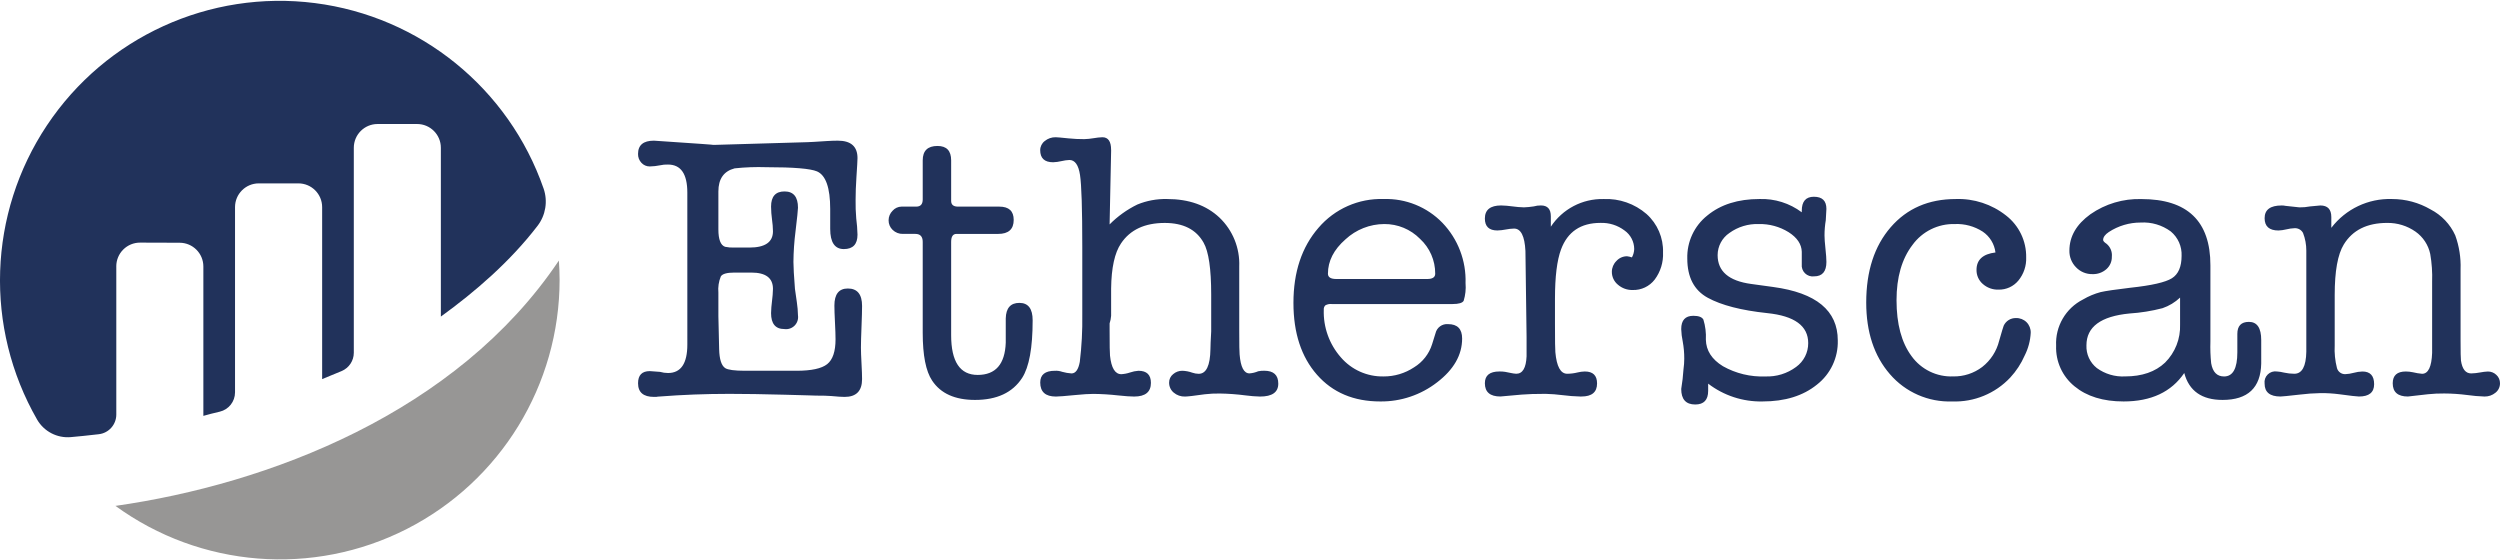
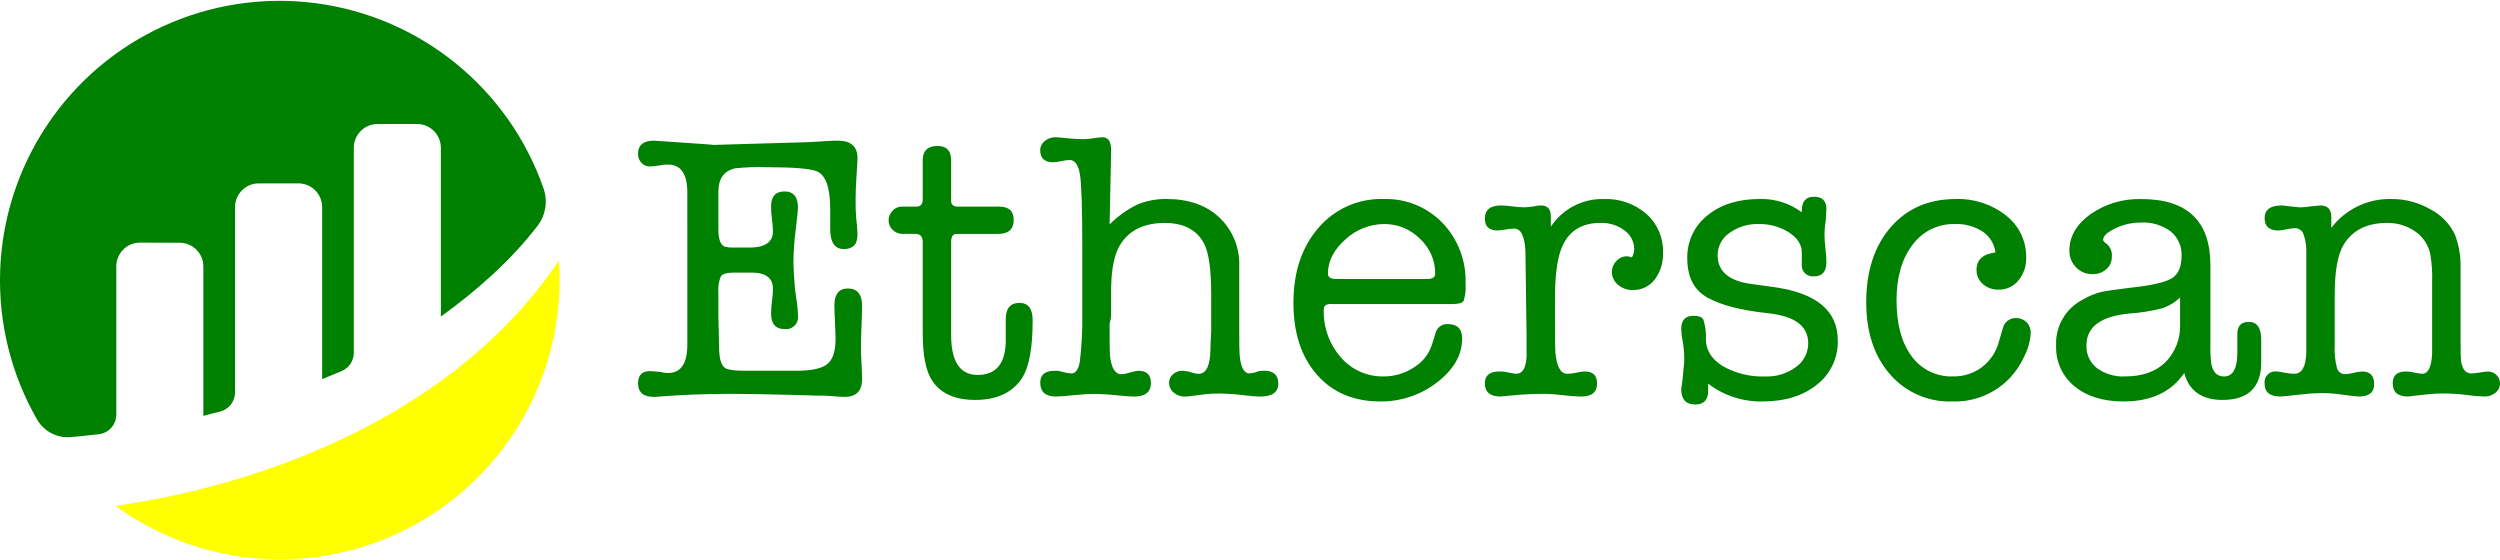
<svg xmlns="http://www.w3.org/2000/svg" width="542.249" height="121.333" viewBox="0 0 542.249 121.333">
  <g id="logo-etherscan" transform="translate(-219.378 -213.334)">
-     <path id="Path_8" data-name="Path 8" d="M12.333-43.9q0-6.084-4.193-6.084a6.742,6.742,0,0,0-1.727.164,12.4,12.4,0,0,1-2.22.247,2.4,2.4,0,0,1-1.809-.781,2.7,2.7,0,0,1-.74-1.932q0-2.878,3.442-2.878.082,0,1.228.082,12.29.822,11.472.822H18.6l19.747-.576q.574,0,4.261-.247,1.31-.082,2.375-.082,4.261,0,4.261,3.782,0,.658-.235,4.193-.176,2.631-.176,4.851a39.538,39.538,0,0,0,.137,4.029,34.314,34.314,0,0,1,.274,3.535q0,3.124-2.96,3.124t-2.96-4.378v-4.295q0-6.938-2.867-8.178-2.131-.908-10.98-.908a49.477,49.477,0,0,0-6.883.251q-3.524.919-3.524,5.011v8.222q0,3.289,1.459,3.782a7.91,7.91,0,0,0,1.946.164h3.325q5.109,0,5.109-3.535a20.357,20.357,0,0,0-.206-2.549,21.659,21.659,0,0,1-.206-2.8q0-3.289,2.919-3.289t2.919,3.535q0,.658-.532,5.1a56.592,56.592,0,0,0-.455,6.66q0,1.644.329,5.838.082.658.411,2.878a22.476,22.476,0,0,1,.247,2.878,2.616,2.616,0,0,1-2.96,2.96q-2.878,0-2.878-3.453a24.115,24.115,0,0,1,.206-2.631,24.116,24.116,0,0,0,.206-2.631q0-3.535-4.686-3.535h-3.7q-2.384,0-2.919.822a7.5,7.5,0,0,0-.534,3.535v5.1q0,1.315.082,3.535.082,2.713.082,3.618.082,3.289,1.315,4.111.9.576,4.275.576H36.012q4.851,0,6.66-1.439t1.809-5.385q0-1.233-.123-3.659T44.234-19.4q0-3.7,2.92-3.7,3.082,0,3.082,3.782,0,1.48-.123,4.522t-.123,4.522q0,1.151.123,3.412t.123,3.412q0,3.864-3.782,3.864-.9,0-2.878-.188Q42.589.13,39.958.13q.576,0-6.413-.188T21.459-.247q-7.729,0-15.128.576a3.811,3.811,0,0,0-.74.082H5.1q-3.453,0-3.453-2.96,0-2.631,2.549-2.631.411,0,2.22.164a6.562,6.562,0,0,0,1.727.247q4.193,0,4.193-6.166ZM81.4-11.346v-5.262q.082-3.371,2.96-3.371T87.234-16.2q0,8.962-2.287,12.5-3.1,4.769-10.207,4.769-6.533,0-9.309-4.193-2.041-3.042-2.041-10.36V-33.216q0-1.727-1.6-1.727H59.1a3.058,3.058,0,0,1-2.228-.863,2.822,2.822,0,0,1-.883-2.1,2.9,2.9,0,0,1,.863-2.055,2.619,2.619,0,0,1,1.932-.9h3.207q1.4,0,1.4-1.562v-8.469q0-3.124,3.207-3.124,2.96,0,2.96,3.124v8.8q0,1.233,1.48,1.233H80q3.124,0,3.124,2.878,0,3.042-3.371,3.042H70.708q-1.151,0-1.151,1.727v20.226q0,8.633,5.753,8.633Q81.146-4.358,81.4-11.346Zm22.857-41.672L103.924-37a22.145,22.145,0,0,1,6.02-4.316,15.932,15.932,0,0,1,6.431-1.192q7.091,0,11.38,4.029a13.875,13.875,0,0,1,4.288,10.606v13.731q0,4.851.082,5.344.329,4.111,2.138,4.111a5.954,5.954,0,0,0,1.891-.46,5.988,5.988,0,0,1,1.316-.116q3.042,0,3.042,2.8t-3.946,2.8a28.465,28.465,0,0,1-3.124-.247,49.442,49.442,0,0,0-5.591-.411,24.862,24.862,0,0,0-3.289.164q-3.453.493-4.275.493a3.61,3.61,0,0,1-2.467-.863,2.771,2.771,0,0,1-.987-2.179,2.3,2.3,0,0,1,.863-1.809,3,3,0,0,1,2.014-.74,6.921,6.921,0,0,1,2.138.411,4.426,4.426,0,0,0,1.4.247q2.467,0,2.549-5.344,0-.987.164-3.864v-7.975q0-8.386-1.651-11.264-2.393-4.275-8.418-4.275-6.52,0-9.491,4.44-2.063,3.042-2.145,9.784v5.92a6.968,6.968,0,0,1-.329,1.644v1.562q0,4.686.085,5.426.423,4.029,2.451,4.029a7.122,7.122,0,0,0,1.9-.37,7.06,7.06,0,0,1,1.818-.37q2.706,0,2.706,2.626,0,2.965-3.642,2.965-1.16,0-3.478-.247a52.935,52.935,0,0,0-5.381-.329q-1.407,0-3.89.247-3.312.329-4.223.329-3.394,0-3.394-3.05,0-2.541,3.182-2.541a4.067,4.067,0,0,1,1.59.23,10,10,0,0,0,2.009.346q1.34,0,1.8-2.508A75.317,75.317,0,0,0,98-17.43V-32.147q0-12.333-.493-15.58t-2.3-3.248a9.084,9.084,0,0,0-1.727.247,9.206,9.206,0,0,1-1.809.247q-2.8,0-2.8-2.631a2.49,2.49,0,0,1,.987-1.973,3.6,3.6,0,0,1,2.384-.822q.411,0,2.8.247a32.293,32.293,0,0,0,3.371.164,14.209,14.209,0,0,0,2.055-.206,13.985,13.985,0,0,1,1.891-.206q1.891,0,1.891,2.725Zm76.874,28.78a10.017,10.017,0,0,1-.412,3.809q-.412.7-2.391.7H152.11a2.3,2.3,0,0,0-1.4.289,1.207,1.207,0,0,0-.33.951,14.89,14.89,0,0,0,3.71,10.331,11.9,11.9,0,0,0,9.234,4.133A11.85,11.85,0,0,0,169.958-6a9.025,9.025,0,0,0,3.916-5.015l.743-2.384a2.557,2.557,0,0,1,2.72-1.973q3.051,0,3.051,3.124,0,5.344-5.426,9.5A19.762,19.762,0,0,1,162.628,1.4Q154,1.4,148.9-4.4t-5.1-15.58q0-10.031,5.426-16.279a17.842,17.842,0,0,1,14.142-6.249,17.009,17.009,0,0,1,12.744,5.161A18.037,18.037,0,0,1,181.128-24.238ZM151.282-26.31q0,1.151,1.815,1.151h19.72q1.733,0,1.733-1.151a10.2,10.2,0,0,0-3.3-7.564,10.768,10.768,0,0,0-7.756-3.207,12.466,12.466,0,0,0-8.416,3.33Q151.282-30.421,151.282-26.31Zm48.345-12.455v2.26a13.356,13.356,0,0,1,11.428-6,13.345,13.345,0,0,1,9.332,3.248,10.763,10.763,0,0,1,3.577,8.345,9.123,9.123,0,0,1-1.809,5.879,5.808,5.808,0,0,1-4.769,2.261,4.7,4.7,0,0,1-3.207-1.151,3.582,3.582,0,0,1-1.315-2.8,3.292,3.292,0,0,1,.987-2.343,3.1,3.1,0,0,1,2.3-1.028,5.012,5.012,0,0,1,1.069.247,4.093,4.093,0,0,0,.493-1.809,4.955,4.955,0,0,0-2.1-4.029,8.2,8.2,0,0,0-5.221-1.644q-6.413,0-8.551,5.755-1.315,3.535-1.315,10.688v5.426q0,5.509.083,6.166.414,4.686,2.572,4.686a9.5,9.5,0,0,0,2.239-.281A7.127,7.127,0,0,1,207-5.1q2.655,0,2.655,2.591,0,2.835-3.371,2.835h-.329a36.128,36.128,0,0,1-3.741-.288,36.128,36.128,0,0,0-3.741-.288q-3.289,0-5.18.164l-4.6.411q-3.371,0-3.371-2.878,0-2.549,3.153-2.549a6.938,6.938,0,0,1,1.245.082l1.245.247a7.056,7.056,0,0,0,1.161.164q2.075,0,2.24-3.782v-4.193l-.247-18.664q-.247-4.851-2.467-4.851a10.954,10.954,0,0,0-1.809.206,10.953,10.953,0,0,1-1.809.206q-2.713,0-2.713-2.591,0-2.835,3.535-2.835a21.809,21.809,0,0,1,2.467.206,21.808,21.808,0,0,0,2.467.206,17.634,17.634,0,0,0,2.138-.206,5.265,5.265,0,0,1,1.562-.206Q199.627-41.109,199.627-38.765Zm45.251-3.742a14.463,14.463,0,0,1,9.178,2.878v-.329q0-3.042,2.631-3.042,2.713,0,2.713,2.631,0,.493-.137,2.467a20,20,0,0,0-.274,3.289q0,.987.206,2.878t.206,2.878q0,3.124-2.672,3.124a2.388,2.388,0,0,1-2.672-2.631v-2.713q-.082-2.467-2.849-4.234a11.782,11.782,0,0,0-6.484-1.768,10.255,10.255,0,0,0-6.359,1.932,5.822,5.822,0,0,0-2.56,4.81q0,5.262,7.258,6.249l4.784.658q14.021,1.891,14.021,11.593a11.744,11.744,0,0,1-4.509,9.578Q252.849,1.4,245.552,1.4a18.745,18.745,0,0,1-11.8-3.864V-.9q0,2.96-2.8,2.96-3.042,0-3.042-3.371a42.116,42.116,0,0,0,.493-4.275,16.26,16.26,0,0,0,.164-2.3,19.769,19.769,0,0,0-.329-3.7,15.444,15.444,0,0,1-.329-2.713q0-2.878,2.631-2.878,1.727,0,2.179.822A12.664,12.664,0,0,1,233.254-12q.082,3.535,3.7,5.755a17.357,17.357,0,0,0,9.208,2.22,10.492,10.492,0,0,0,6.66-2.055,6.315,6.315,0,0,0,2.631-5.18q0-5.591-8.88-6.5-8.469-.9-12.908-3.33t-4.44-8.51a11.513,11.513,0,0,1,4.343-9.332Q237.912-42.507,244.878-42.507Zm47.08,15.375q0-3.289,4.111-3.782a6.4,6.4,0,0,0-2.765-4.522,10.358,10.358,0,0,0-6.066-1.644,10.983,10.983,0,0,0-9.162,4.522q-3.467,4.522-3.467,12,0,7.729,3.257,12.127a10.6,10.6,0,0,0,9.029,4.4A10.066,10.066,0,0,0,293.2-6.084a10.339,10.339,0,0,0,3.669-5.673q.825-2.878.989-3.289A2.866,2.866,0,0,1,300.5-16.69a3.132,3.132,0,0,1,2.309.9,3.114,3.114,0,0,1,.907,2.3A12.289,12.289,0,0,1,302.4-8.551a17.126,17.126,0,0,1-3.124,4.769A16.45,16.45,0,0,1,286.7,1.4a17.04,17.04,0,0,1-13.525-5.92q-5.139-5.92-5.139-15.539,0-10.2,5.3-16.32t14.1-6.125a16.667,16.667,0,0,1,10.935,3.577,11.25,11.25,0,0,1,4.358,9.085,7.45,7.45,0,0,1-1.685,5.015,5.422,5.422,0,0,1-4.316,1.973,4.88,4.88,0,0,1-3.412-1.233A3.949,3.949,0,0,1,291.958-27.132Zm53.36,28.2q-6.742,0-8.3-5.838Q332.821,1.4,323.859,1.4q-6.66,0-10.647-3.289a10.821,10.821,0,0,1-3.988-8.8,10.668,10.668,0,0,1,5.838-10.031,15.3,15.3,0,0,1,3.823-1.6q1.6-.37,6.454-.946,6.906-.74,9-2.055t2.1-4.851a6.5,6.5,0,0,0-2.343-5.3,9.994,9.994,0,0,0-6.536-1.932,12.562,12.562,0,0,0-6.906,2.055q-1.233.822-1.233,1.727,0,.329.74.822a3.2,3.2,0,0,1,1.151,2.8,3.485,3.485,0,0,1-1.192,2.713,4.327,4.327,0,0,1-3,1.069,4.786,4.786,0,0,1-3.577-1.48,4.994,4.994,0,0,1-1.439-3.618q0-4.6,4.563-7.893a18.408,18.408,0,0,1,11.058-3.289q14.964,0,14.964,14.357v16.573a35,35,0,0,0,.164,4.676q.493,2.871,2.8,2.871,2.878,0,2.878-5.226v-4q0-2.613,2.509-2.613,2.671,0,2.671,3.946v5.1Q353.54,1.069,345.318,1.069ZM336.11-15.293V-21.13a10.518,10.518,0,0,1-3.808,2.3,38.05,38.05,0,0,1-7.165,1.151q-9.336.9-9.336,6.906a5.978,5.978,0,0,0,2.261,4.933,9.535,9.535,0,0,0,6.125,1.809q5.509,0,8.674-3A11.094,11.094,0,0,0,336.11-15.293ZM368.915-38.6v2.342a15.912,15.912,0,0,1,13.155-6.249,16.607,16.607,0,0,1,8.386,2.261,11.821,11.821,0,0,1,5.344,5.632,19.494,19.494,0,0,1,1.151,7.317v15.622q0,3.535.082,4.193.411,2.8,2.22,2.8a11.9,11.9,0,0,0,1.932-.206,11.545,11.545,0,0,1,1.685-.206,2.6,2.6,0,0,1,1.85.74,2.4,2.4,0,0,1,.781,1.809,2.568,2.568,0,0,1-.987,2.055,3.6,3.6,0,0,1-2.384.822A34.745,34.745,0,0,1,398.349,0a39.894,39.894,0,0,0-4.933-.329,31.218,31.218,0,0,0-3.535.164q-4.111.493-4.358.493-3.289,0-3.289-2.878,0-2.549,2.851-2.549a7.906,7.906,0,0,1,1.508.164A14.037,14.037,0,0,0,388.6-4.6q2.012,0,2.18-4.522V-24.583a29.05,29.05,0,0,0-.41-6,7.924,7.924,0,0,0-3.194-4.851,10.455,10.455,0,0,0-6.142-1.891q-6.553,0-9.419,4.686-1.966,3.207-1.966,10.935v10.935a16.3,16.3,0,0,0,.493,4.933,1.809,1.809,0,0,0,1.809,1.315,7.971,7.971,0,0,0,1.809-.288,8.132,8.132,0,0,1,1.891-.288q2.549,0,2.549,2.754,0,2.672-3.289,2.672-.658,0-4.275-.493a29.985,29.985,0,0,0-4.029-.247,42.637,42.637,0,0,0-4.6.329q-3.618.411-4.111.411-3.453,0-3.453-2.8a2.347,2.347,0,0,1,2.68-2.631,8.841,8.841,0,0,1,1.549.247,10.389,10.389,0,0,0,2.219.247q2.513,0,2.6-4.769V-31.325a10.477,10.477,0,0,0-.712-3.823,1.953,1.953,0,0,0-1.885-1.028,8.8,8.8,0,0,0-1.716.247,8.8,8.8,0,0,1-1.716.247q-3.015,0-3.015-2.672,0-2.754,3.7-2.754a3.459,3.459,0,0,1,.822.082l3.042.329a11.394,11.394,0,0,0,2.3-.206q2.138-.206,2.22-.206Q368.915-41.109,368.915-38.6Z" transform="translate(356.125 299.009)" fill="#21325b" />
+     <path id="Path_8" data-name="Path 8" d="M12.333-43.9q0-6.084-4.193-6.084a6.742,6.742,0,0,0-1.727.164,12.4,12.4,0,0,1-2.22.247,2.4,2.4,0,0,1-1.809-.781,2.7,2.7,0,0,1-.74-1.932q0-2.878,3.442-2.878.082,0,1.228.082,12.29.822,11.472.822H18.6l19.747-.576q.574,0,4.261-.247,1.31-.082,2.375-.082,4.261,0,4.261,3.782,0,.658-.235,4.193-.176,2.631-.176,4.851a39.538,39.538,0,0,0,.137,4.029,34.314,34.314,0,0,1,.274,3.535q0,3.124-2.96,3.124t-2.96-4.378v-4.295q0-6.938-2.867-8.178-2.131-.908-10.98-.908a49.477,49.477,0,0,0-6.883.251q-3.524.919-3.524,5.011v8.222q0,3.289,1.459,3.782a7.91,7.91,0,0,0,1.946.164h3.325q5.109,0,5.109-3.535a20.357,20.357,0,0,0-.206-2.549,21.659,21.659,0,0,1-.206-2.8q0-3.289,2.919-3.289t2.919,3.535q0,.658-.532,5.1a56.592,56.592,0,0,0-.455,6.66q0,1.644.329,5.838.082.658.411,2.878a22.476,22.476,0,0,1,.247,2.878,2.616,2.616,0,0,1-2.96,2.96q-2.878,0-2.878-3.453a24.115,24.115,0,0,1,.206-2.631,24.116,24.116,0,0,0,.206-2.631q0-3.535-4.686-3.535h-3.7q-2.384,0-2.919.822a7.5,7.5,0,0,0-.534,3.535v5.1q0,1.315.082,3.535.082,2.713.082,3.618.082,3.289,1.315,4.111.9.576,4.275.576H36.012q4.851,0,6.66-1.439t1.809-5.385q0-1.233-.123-3.659T44.234-19.4q0-3.7,2.92-3.7,3.082,0,3.082,3.782,0,1.48-.123,4.522t-.123,4.522q0,1.151.123,3.412t.123,3.412q0,3.864-3.782,3.864-.9,0-2.878-.188Q42.589.13,39.958.13q.576,0-6.413-.188T21.459-.247q-7.729,0-15.128.576a3.811,3.811,0,0,0-.74.082H5.1q-3.453,0-3.453-2.96,0-2.631,2.549-2.631.411,0,2.22.164a6.562,6.562,0,0,0,1.727.247q4.193,0,4.193-6.166ZM81.4-11.346v-5.262q.082-3.371,2.96-3.371T87.234-16.2q0,8.962-2.287,12.5-3.1,4.769-10.207,4.769-6.533,0-9.309-4.193-2.041-3.042-2.041-10.36V-33.216q0-1.727-1.6-1.727H59.1a3.058,3.058,0,0,1-2.228-.863,2.822,2.822,0,0,1-.883-2.1,2.9,2.9,0,0,1,.863-2.055,2.619,2.619,0,0,1,1.932-.9h3.207q1.4,0,1.4-1.562v-8.469q0-3.124,3.207-3.124,2.96,0,2.96,3.124v8.8q0,1.233,1.48,1.233H80q3.124,0,3.124,2.878,0,3.042-3.371,3.042H70.708q-1.151,0-1.151,1.727v20.226q0,8.633,5.753,8.633Q81.146-4.358,81.4-11.346Zm22.857-41.672L103.924-37a22.145,22.145,0,0,1,6.02-4.316,15.932,15.932,0,0,1,6.431-1.192q7.091,0,11.38,4.029a13.875,13.875,0,0,1,4.288,10.606v13.731q0,4.851.082,5.344.329,4.111,2.138,4.111a5.954,5.954,0,0,0,1.891-.46,5.988,5.988,0,0,1,1.316-.116q3.042,0,3.042,2.8t-3.946,2.8a28.465,28.465,0,0,1-3.124-.247,49.442,49.442,0,0,0-5.591-.411,24.862,24.862,0,0,0-3.289.164q-3.453.493-4.275.493a3.61,3.61,0,0,1-2.467-.863,2.771,2.771,0,0,1-.987-2.179,2.3,2.3,0,0,1,.863-1.809,3,3,0,0,1,2.014-.74,6.921,6.921,0,0,1,2.138.411,4.426,4.426,0,0,0,1.4.247q2.467,0,2.549-5.344,0-.987.164-3.864v-7.975q0-8.386-1.651-11.264-2.393-4.275-8.418-4.275-6.52,0-9.491,4.44-2.063,3.042-2.145,9.784v5.92a6.968,6.968,0,0,1-.329,1.644v1.562q0,4.686.085,5.426.423,4.029,2.451,4.029a7.122,7.122,0,0,0,1.9-.37,7.06,7.06,0,0,1,1.818-.37q2.706,0,2.706,2.626,0,2.965-3.642,2.965-1.16,0-3.478-.247a52.935,52.935,0,0,0-5.381-.329q-1.407,0-3.89.247-3.312.329-4.223.329-3.394,0-3.394-3.05,0-2.541,3.182-2.541a4.067,4.067,0,0,1,1.59.23,10,10,0,0,0,2.009.346q1.34,0,1.8-2.508A75.317,75.317,0,0,0,98-17.43V-32.147q0-12.333-.493-15.58t-2.3-3.248a9.084,9.084,0,0,0-1.727.247,9.206,9.206,0,0,1-1.809.247q-2.8,0-2.8-2.631a2.49,2.49,0,0,1,.987-1.973,3.6,3.6,0,0,1,2.384-.822q.411,0,2.8.247a32.293,32.293,0,0,0,3.371.164,14.209,14.209,0,0,0,2.055-.206,13.985,13.985,0,0,1,1.891-.206q1.891,0,1.891,2.725Zm76.874,28.78a10.017,10.017,0,0,1-.412,3.809q-.412.7-2.391.7H152.11a2.3,2.3,0,0,0-1.4.289,1.207,1.207,0,0,0-.33.951,14.89,14.89,0,0,0,3.71,10.331,11.9,11.9,0,0,0,9.234,4.133A11.85,11.85,0,0,0,169.958-6a9.025,9.025,0,0,0,3.916-5.015l.743-2.384a2.557,2.557,0,0,1,2.72-1.973q3.051,0,3.051,3.124,0,5.344-5.426,9.5A19.762,19.762,0,0,1,162.628,1.4Q154,1.4,148.9-4.4t-5.1-15.58q0-10.031,5.426-16.279a17.842,17.842,0,0,1,14.142-6.249,17.009,17.009,0,0,1,12.744,5.161A18.037,18.037,0,0,1,181.128-24.238ZM151.282-26.31q0,1.151,1.815,1.151h19.72q1.733,0,1.733-1.151a10.2,10.2,0,0,0-3.3-7.564,10.768,10.768,0,0,0-7.756-3.207,12.466,12.466,0,0,0-8.416,3.33Q151.282-30.421,151.282-26.31Zm48.345-12.455v2.26a13.356,13.356,0,0,1,11.428-6,13.345,13.345,0,0,1,9.332,3.248,10.763,10.763,0,0,1,3.577,8.345,9.123,9.123,0,0,1-1.809,5.879,5.808,5.808,0,0,1-4.769,2.261,4.7,4.7,0,0,1-3.207-1.151,3.582,3.582,0,0,1-1.315-2.8,3.292,3.292,0,0,1,.987-2.343,3.1,3.1,0,0,1,2.3-1.028,5.012,5.012,0,0,1,1.069.247,4.093,4.093,0,0,0,.493-1.809,4.955,4.955,0,0,0-2.1-4.029,8.2,8.2,0,0,0-5.221-1.644q-6.413,0-8.551,5.755-1.315,3.535-1.315,10.688v5.426q0,5.509.083,6.166.414,4.686,2.572,4.686a9.5,9.5,0,0,0,2.239-.281A7.127,7.127,0,0,1,207-5.1q2.655,0,2.655,2.591,0,2.835-3.371,2.835h-.329a36.128,36.128,0,0,1-3.741-.288,36.128,36.128,0,0,0-3.741-.288q-3.289,0-5.18.164l-4.6.411q-3.371,0-3.371-2.878,0-2.549,3.153-2.549a6.938,6.938,0,0,1,1.245.082l1.245.247a7.056,7.056,0,0,0,1.161.164q2.075,0,2.24-3.782v-4.193l-.247-18.664q-.247-4.851-2.467-4.851a10.954,10.954,0,0,0-1.809.206,10.953,10.953,0,0,1-1.809.206q-2.713,0-2.713-2.591,0-2.835,3.535-2.835a21.809,21.809,0,0,1,2.467.206,21.808,21.808,0,0,0,2.467.206,17.634,17.634,0,0,0,2.138-.206,5.265,5.265,0,0,1,1.562-.206Q199.627-41.109,199.627-38.765Zm45.251-3.742a14.463,14.463,0,0,1,9.178,2.878v-.329q0-3.042,2.631-3.042,2.713,0,2.713,2.631,0,.493-.137,2.467a20,20,0,0,0-.274,3.289q0,.987.206,2.878t.206,2.878q0,3.124-2.672,3.124a2.388,2.388,0,0,1-2.672-2.631v-2.713q-.082-2.467-2.849-4.234a11.782,11.782,0,0,0-6.484-1.768,10.255,10.255,0,0,0-6.359,1.932,5.822,5.822,0,0,0-2.56,4.81q0,5.262,7.258,6.249l4.784.658q14.021,1.891,14.021,11.593a11.744,11.744,0,0,1-4.509,9.578Q252.849,1.4,245.552,1.4a18.745,18.745,0,0,1-11.8-3.864V-.9q0,2.96-2.8,2.96-3.042,0-3.042-3.371a42.116,42.116,0,0,0,.493-4.275,16.26,16.26,0,0,0,.164-2.3,19.769,19.769,0,0,0-.329-3.7,15.444,15.444,0,0,1-.329-2.713q0-2.878,2.631-2.878,1.727,0,2.179.822A12.664,12.664,0,0,1,233.254-12q.082,3.535,3.7,5.755a17.357,17.357,0,0,0,9.208,2.22,10.492,10.492,0,0,0,6.66-2.055,6.315,6.315,0,0,0,2.631-5.18q0-5.591-8.88-6.5-8.469-.9-12.908-3.33t-4.44-8.51a11.513,11.513,0,0,1,4.343-9.332Q237.912-42.507,244.878-42.507Zm47.08,15.375q0-3.289,4.111-3.782a6.4,6.4,0,0,0-2.765-4.522,10.358,10.358,0,0,0-6.066-1.644,10.983,10.983,0,0,0-9.162,4.522q-3.467,4.522-3.467,12,0,7.729,3.257,12.127a10.6,10.6,0,0,0,9.029,4.4A10.066,10.066,0,0,0,293.2-6.084a10.339,10.339,0,0,0,3.669-5.673q.825-2.878.989-3.289A2.866,2.866,0,0,1,300.5-16.69a3.132,3.132,0,0,1,2.309.9,3.114,3.114,0,0,1,.907,2.3A12.289,12.289,0,0,1,302.4-8.551a17.126,17.126,0,0,1-3.124,4.769A16.45,16.45,0,0,1,286.7,1.4a17.04,17.04,0,0,1-13.525-5.92q-5.139-5.92-5.139-15.539,0-10.2,5.3-16.32t14.1-6.125a16.667,16.667,0,0,1,10.935,3.577,11.25,11.25,0,0,1,4.358,9.085,7.45,7.45,0,0,1-1.685,5.015,5.422,5.422,0,0,1-4.316,1.973,4.88,4.88,0,0,1-3.412-1.233A3.949,3.949,0,0,1,291.958-27.132Zm53.36,28.2q-6.742,0-8.3-5.838Q332.821,1.4,323.859,1.4q-6.66,0-10.647-3.289a10.821,10.821,0,0,1-3.988-8.8,10.668,10.668,0,0,1,5.838-10.031,15.3,15.3,0,0,1,3.823-1.6q1.6-.37,6.454-.946,6.906-.74,9-2.055t2.1-4.851a6.5,6.5,0,0,0-2.343-5.3,9.994,9.994,0,0,0-6.536-1.932,12.562,12.562,0,0,0-6.906,2.055q-1.233.822-1.233,1.727,0,.329.74.822a3.2,3.2,0,0,1,1.151,2.8,3.485,3.485,0,0,1-1.192,2.713,4.327,4.327,0,0,1-3,1.069,4.786,4.786,0,0,1-3.577-1.48,4.994,4.994,0,0,1-1.439-3.618q0-4.6,4.563-7.893a18.408,18.408,0,0,1,11.058-3.289q14.964,0,14.964,14.357v16.573a35,35,0,0,0,.164,4.676q.493,2.871,2.8,2.871,2.878,0,2.878-5.226v-4q0-2.613,2.509-2.613,2.671,0,2.671,3.946v5.1Q353.54,1.069,345.318,1.069ZM336.11-15.293V-21.13a10.518,10.518,0,0,1-3.808,2.3,38.05,38.05,0,0,1-7.165,1.151q-9.336.9-9.336,6.906a5.978,5.978,0,0,0,2.261,4.933,9.535,9.535,0,0,0,6.125,1.809q5.509,0,8.674-3A11.094,11.094,0,0,0,336.11-15.293ZM368.915-38.6v2.342a15.912,15.912,0,0,1,13.155-6.249,16.607,16.607,0,0,1,8.386,2.261,11.821,11.821,0,0,1,5.344,5.632,19.494,19.494,0,0,1,1.151,7.317v15.622q0,3.535.082,4.193.411,2.8,2.22,2.8a11.9,11.9,0,0,0,1.932-.206,11.545,11.545,0,0,1,1.685-.206,2.6,2.6,0,0,1,1.85.74,2.4,2.4,0,0,1,.781,1.809,2.568,2.568,0,0,1-.987,2.055,3.6,3.6,0,0,1-2.384.822A34.745,34.745,0,0,1,398.349,0a39.894,39.894,0,0,0-4.933-.329,31.218,31.218,0,0,0-3.535.164q-4.111.493-4.358.493-3.289,0-3.289-2.878,0-2.549,2.851-2.549a7.906,7.906,0,0,1,1.508.164A14.037,14.037,0,0,0,388.6-4.6q2.012,0,2.18-4.522V-24.583a29.05,29.05,0,0,0-.41-6,7.924,7.924,0,0,0-3.194-4.851,10.455,10.455,0,0,0-6.142-1.891q-6.553,0-9.419,4.686-1.966,3.207-1.966,10.935v10.935a16.3,16.3,0,0,0,.493,4.933,1.809,1.809,0,0,0,1.809,1.315,7.971,7.971,0,0,0,1.809-.288,8.132,8.132,0,0,1,1.891-.288q2.549,0,2.549,2.754,0,2.672-3.289,2.672-.658,0-4.275-.493a29.985,29.985,0,0,0-4.029-.247,42.637,42.637,0,0,0-4.6.329q-3.618.411-4.111.411-3.453,0-3.453-2.8a2.347,2.347,0,0,1,2.68-2.631,8.841,8.841,0,0,1,1.549.247,10.389,10.389,0,0,0,2.219.247q2.513,0,2.6-4.769V-31.325a10.477,10.477,0,0,0-.712-3.823,1.953,1.953,0,0,0-1.885-1.028,8.8,8.8,0,0,0-1.716.247,8.8,8.8,0,0,1-1.716.247q-3.015,0-3.015-2.672,0-2.754,3.7-2.754a3.459,3.459,0,0,1,.822.082l3.042.329a11.394,11.394,0,0,0,2.3-.206q2.138-.206,2.22-.206Q368.915-41.109,368.915-38.6Z" transform="translate(356.125 299.009)" fill="#008000" />
    <g id="circle">
      <g id="Group_3" data-name="Group 3">
-         <path id="Path_1" data-name="Path 1" d="M244.6,271.1a5.144,5.144,0,0,1,5.168-5.143l8.568.028a5.151,5.151,0,0,1,5.151,5.151v32.4c.965-.286,2.2-.591,3.559-.911a4.292,4.292,0,0,0,3.309-4.177V258.261a5.152,5.152,0,0,1,5.151-5.152H284.1a5.152,5.152,0,0,1,5.151,5.152v37.3s2.15-.87,4.243-1.754a4.3,4.3,0,0,0,2.625-3.957V245.383a5.151,5.151,0,0,1,5.15-5.151h8.585A5.151,5.151,0,0,1,315,245.383V282c7.443-5.394,14.986-11.882,20.972-19.683a8.646,8.646,0,0,0,1.316-8.072,60.636,60.636,0,1,0-109.855,50.108,7.668,7.668,0,0,0,7.316,3.79c1.624-.143,3.646-.345,6.05-.627a4.29,4.29,0,0,0,3.805-4.258V271.1" fill="#21325b" />
-         <path id="Path_2" data-name="Path 2" d="M244.417,323.061A60.656,60.656,0,0,0,340.756,274c0-1.4-.065-2.778-.158-4.152-22.163,33.055-63.085,48.508-96.181,53.213" fill="#979695" />
+         <path id="Path_1" data-name="Path 1" d="M244.6,271.1a5.144,5.144,0,0,1,5.168-5.143l8.568.028a5.151,5.151,0,0,1,5.151,5.151v32.4c.965-.286,2.2-.591,3.559-.911a4.292,4.292,0,0,0,3.309-4.177V258.261a5.152,5.152,0,0,1,5.151-5.152H284.1a5.152,5.152,0,0,1,5.151,5.152v37.3s2.15-.87,4.243-1.754a4.3,4.3,0,0,0,2.625-3.957V245.383a5.151,5.151,0,0,1,5.15-5.151h8.585A5.151,5.151,0,0,1,315,245.383V282c7.443-5.394,14.986-11.882,20.972-19.683a8.646,8.646,0,0,0,1.316-8.072,60.636,60.636,0,1,0-109.855,50.108,7.668,7.668,0,0,0,7.316,3.79c1.624-.143,3.646-.345,6.05-.627a4.29,4.29,0,0,0,3.805-4.258V271.1" fill="#008000" />
+         <path id="Path_2" data-name="Path 2" d="M244.417,323.061A60.656,60.656,0,0,0,340.756,274c0-1.4-.065-2.778-.158-4.152-22.163,33.055-63.085,48.508-96.181,53.213" fill="#ffff00" />
      </g>
    </g>
  </g>
</svg>
